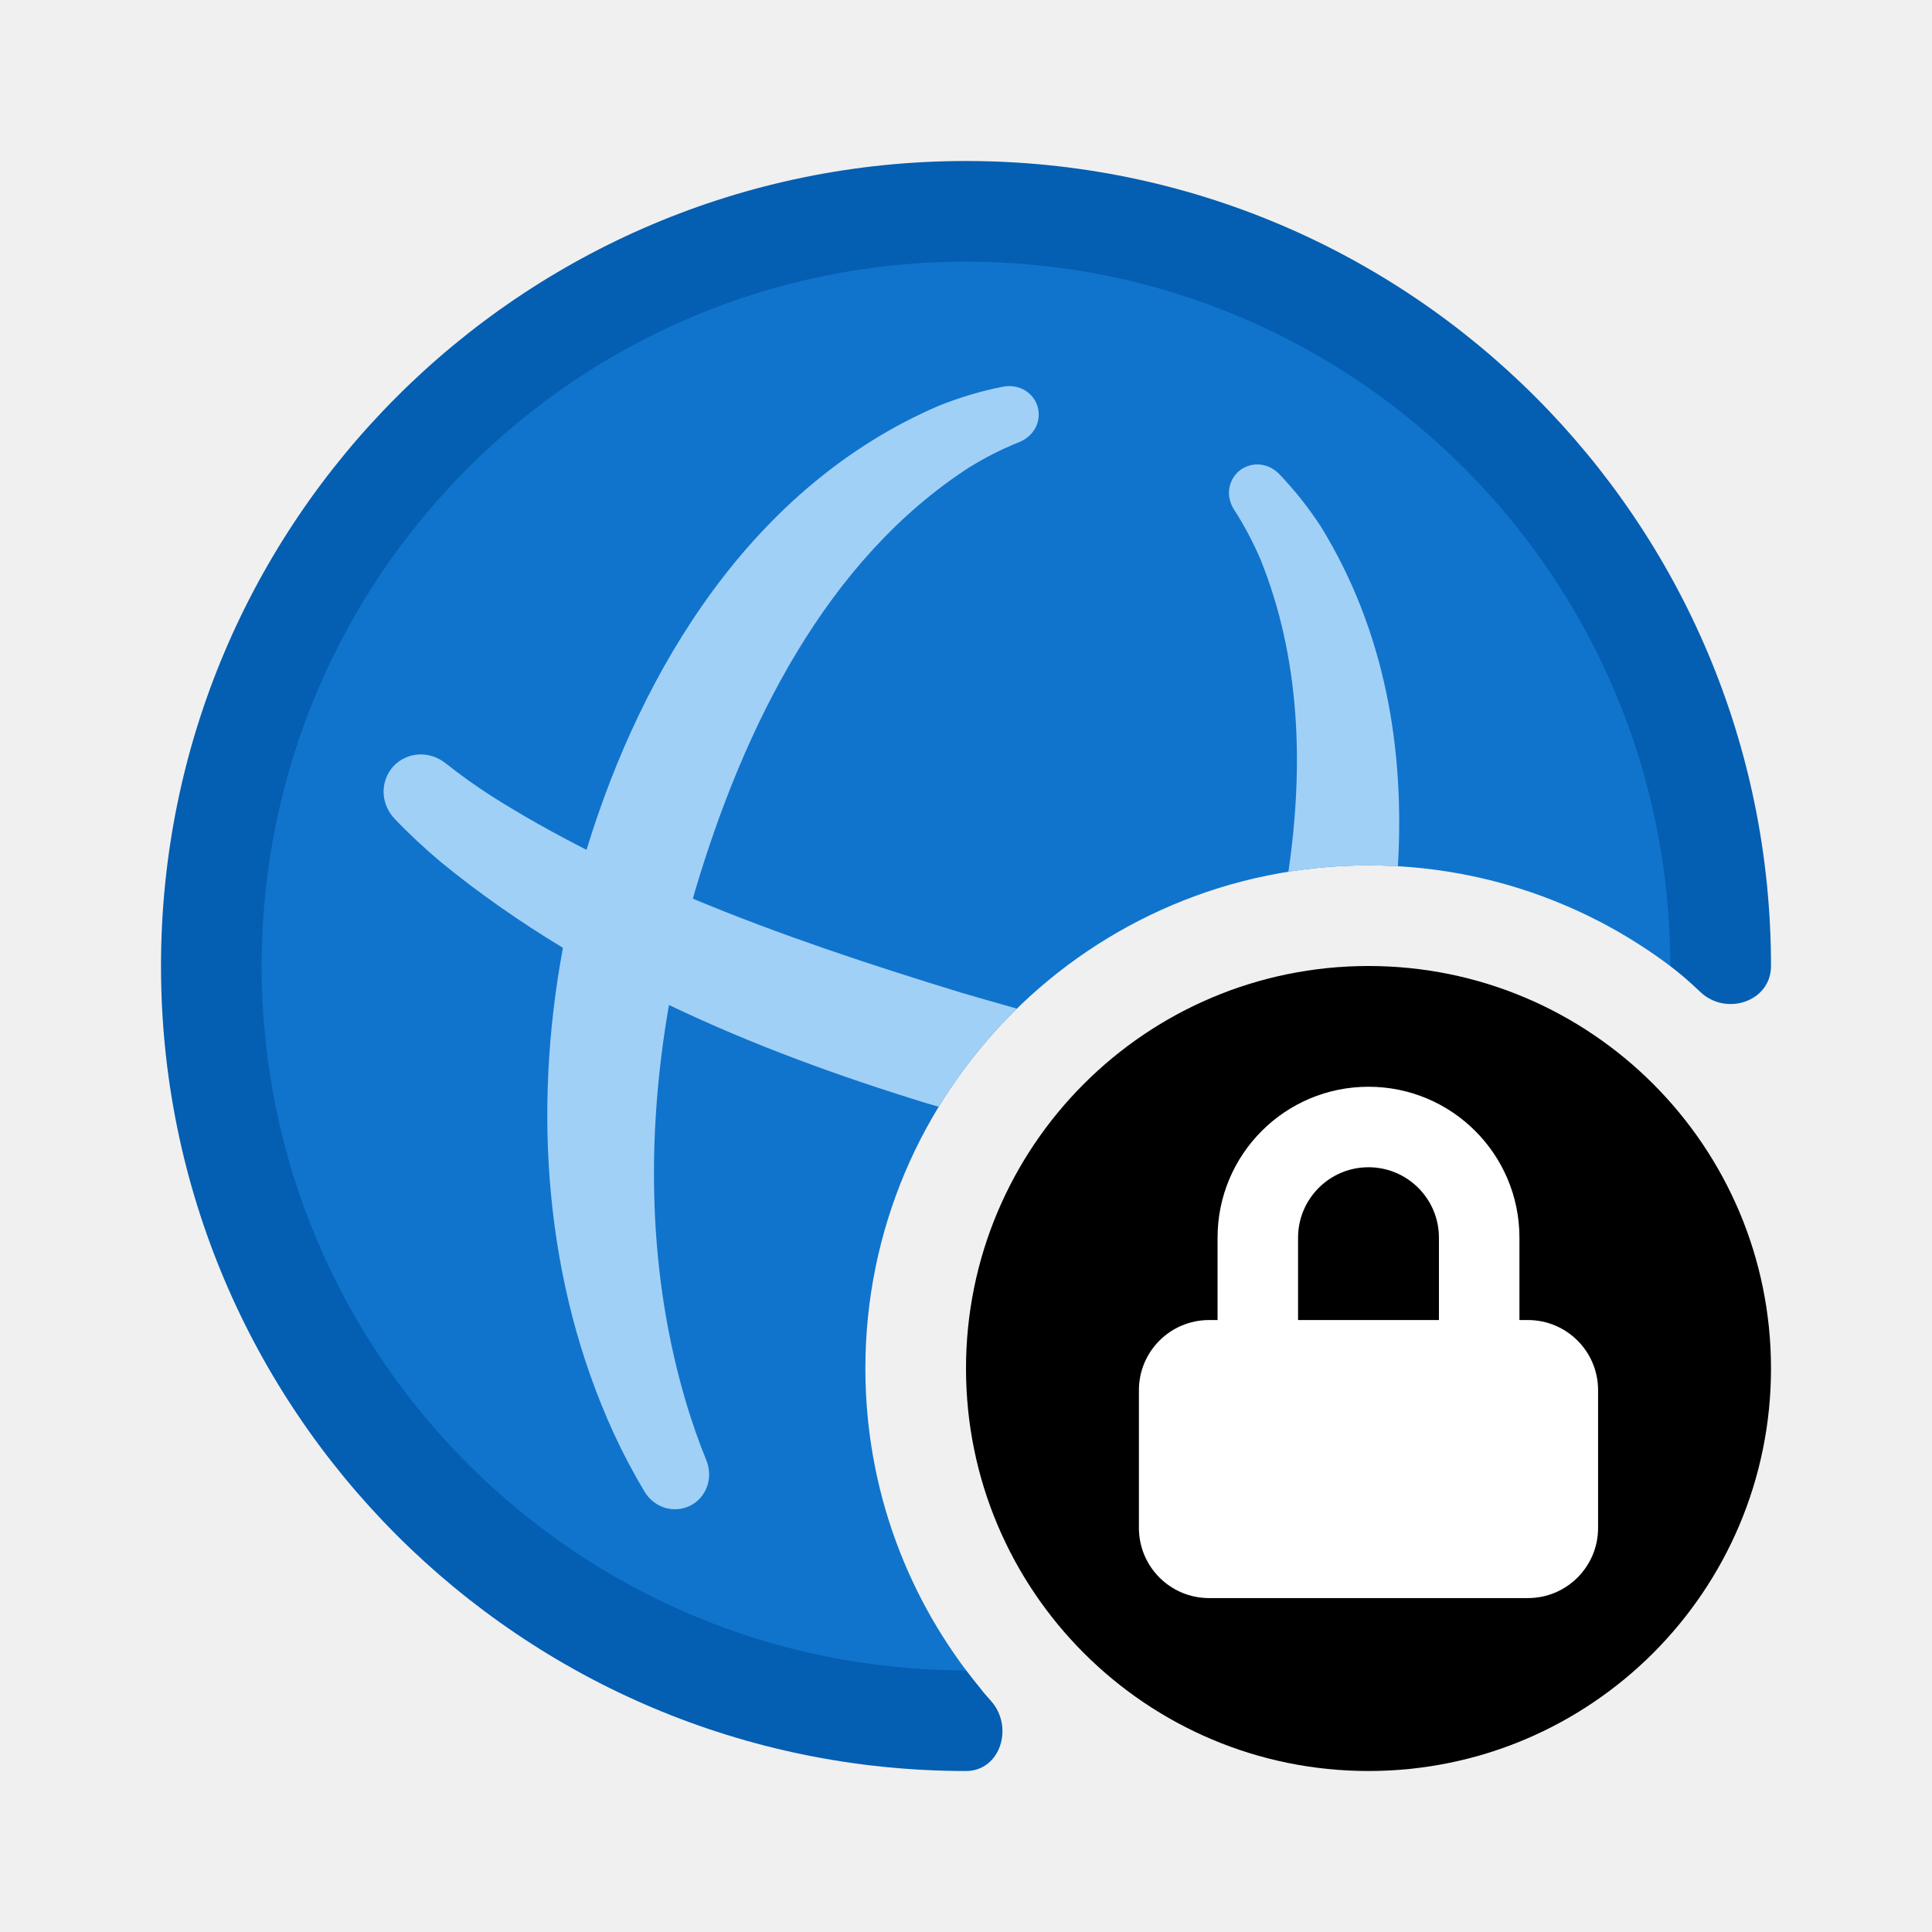
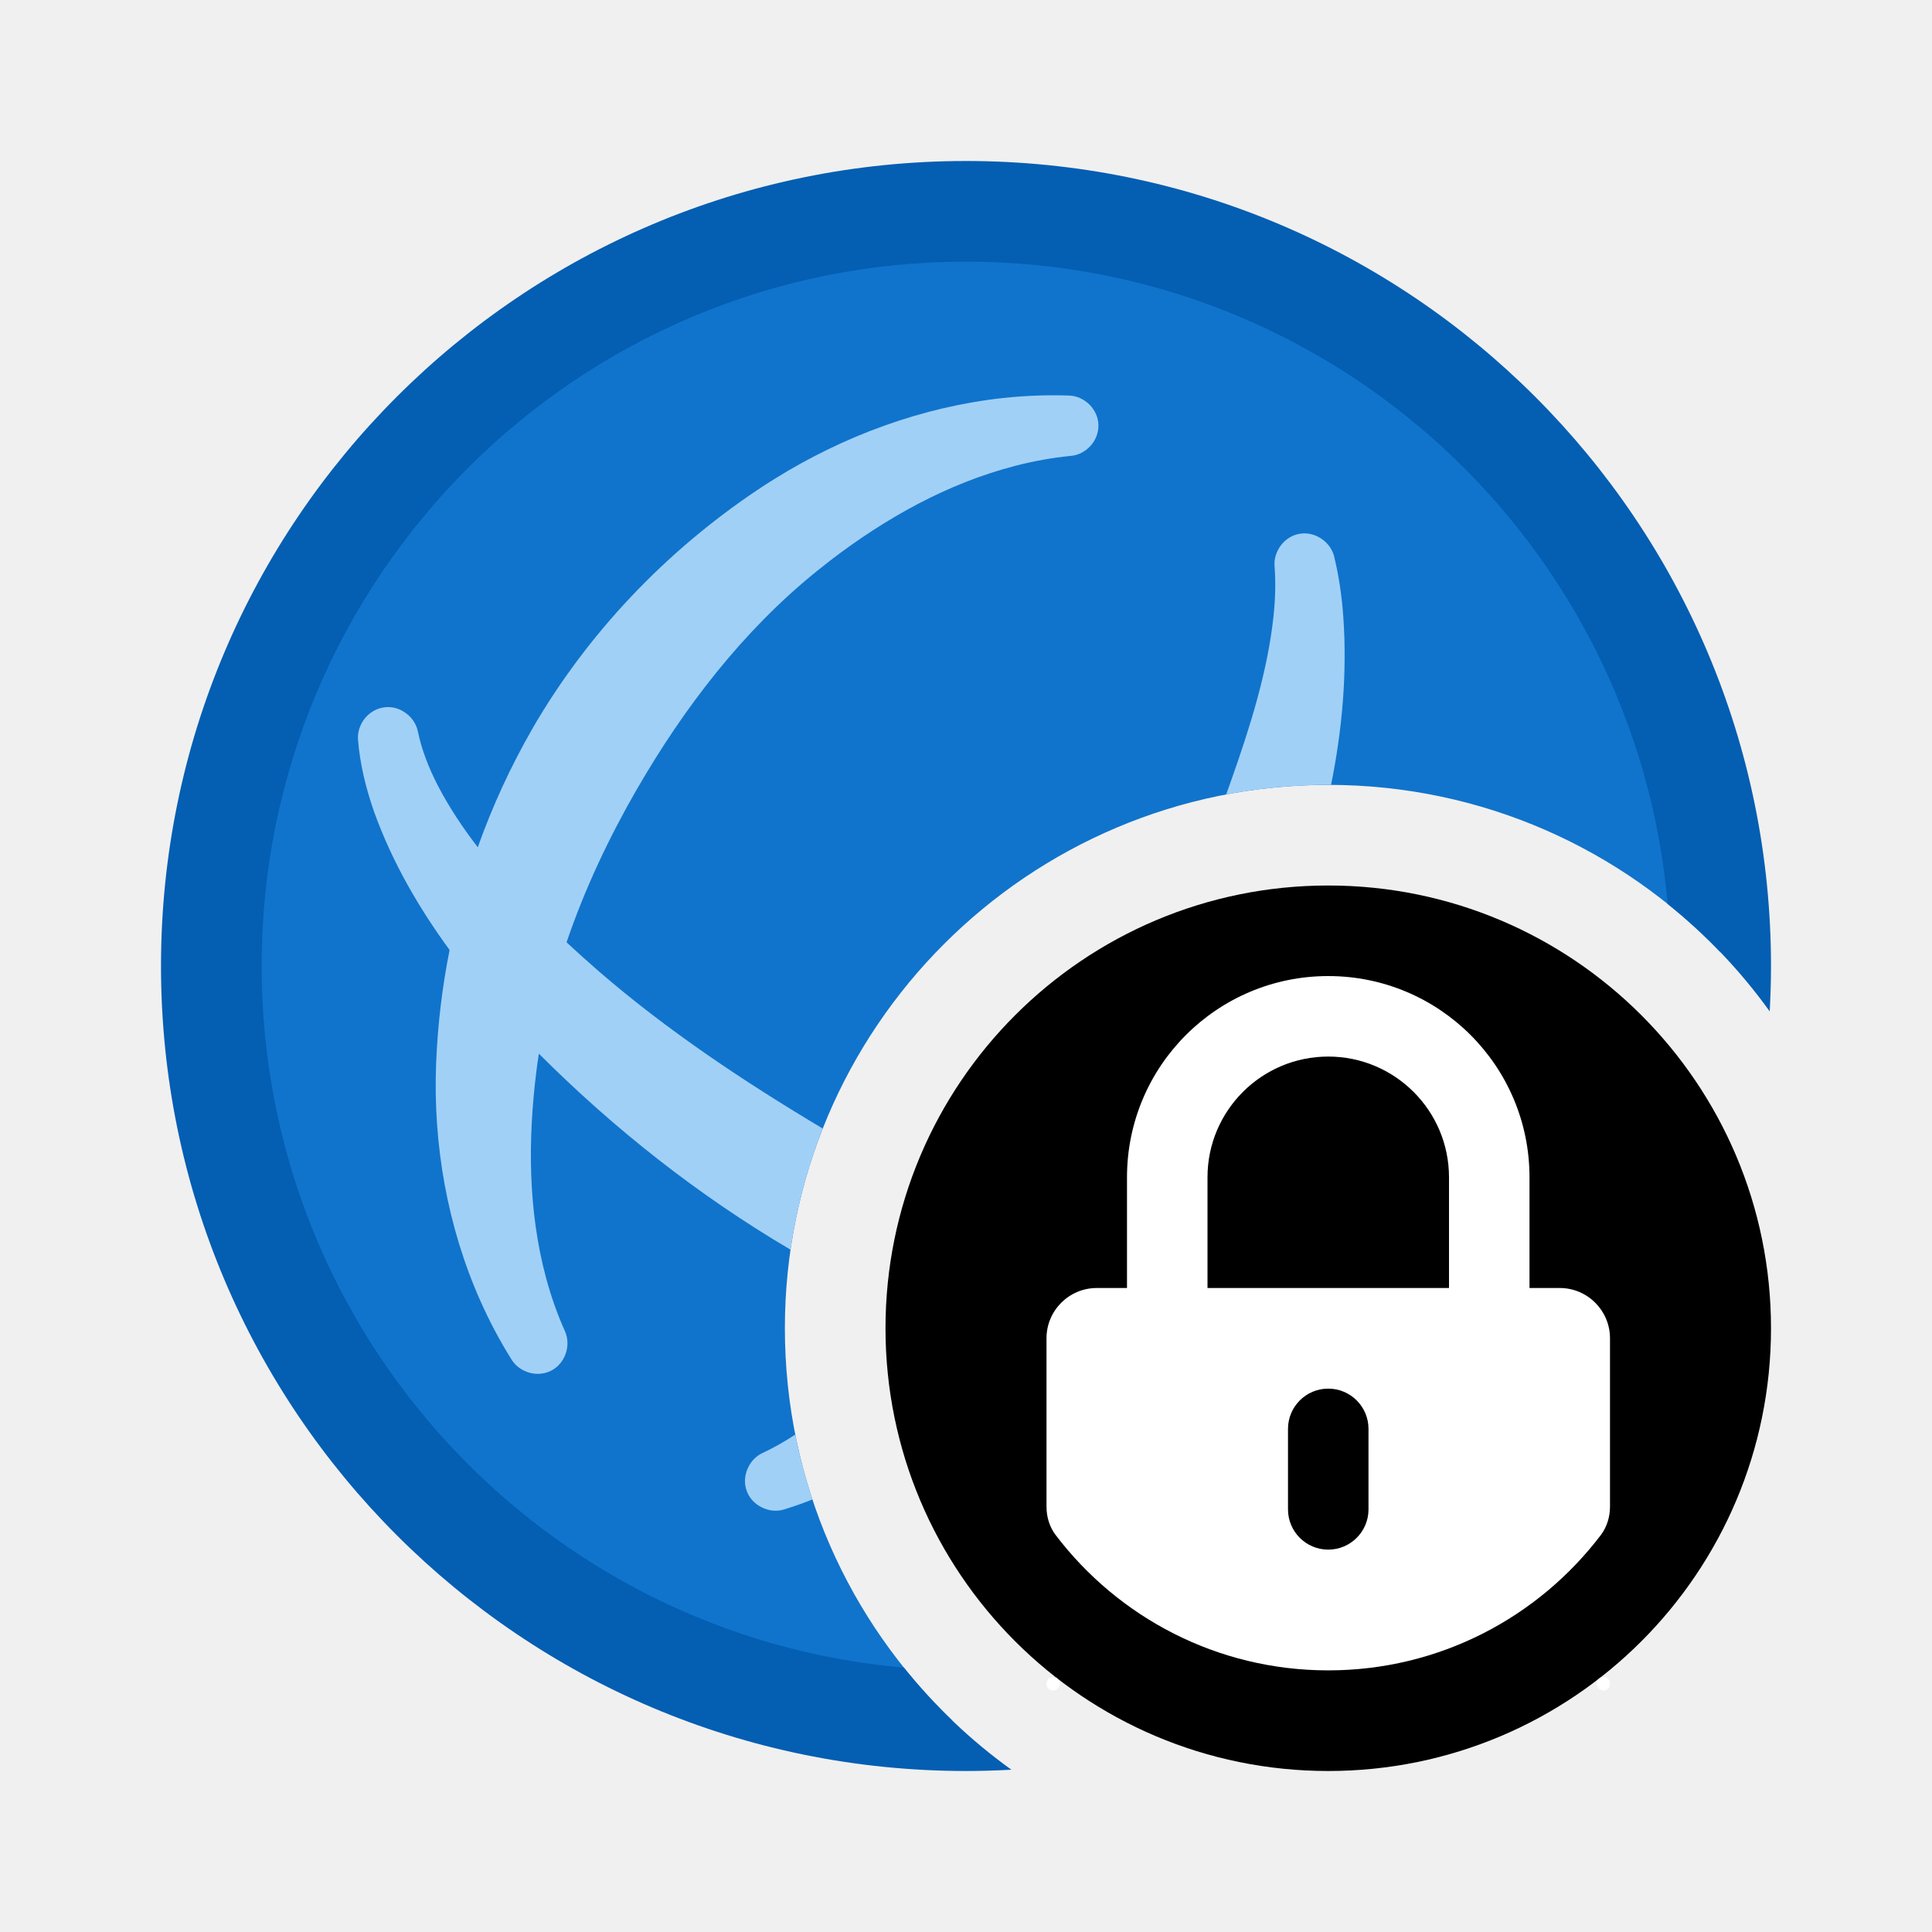
<svg xmlns="http://www.w3.org/2000/svg" width="24" height="24" viewBox="0 0 24 24" fill="none">
-   <path d="M12 2.625C17.178 2.625 21.375 6.822 21.375 12C21.375 12.205 21.127 12.305 20.969 12.174C19.889 11.285 18.508 10.75 17 10.75C13.548 10.75 10.75 13.548 10.75 17C10.75 18.508 11.285 19.889 12.174 20.969C12.305 21.127 12.205 21.375 12 21.375C6.822 21.375 2.625 17.178 2.625 12C2.625 6.822 6.822 2.625 12 2.625Z" fill="#1074CC" />
-   <path d="M12 2C17.523 2 22 6.477 22 12C22 12.441 21.443 12.627 21.123 12.323C20.991 12.198 20.86 12.083 20.749 11.999C20.748 7.167 16.832 3.25 12 3.25C7.168 3.25 3.25 7.168 3.25 12C3.25 16.832 7.168 20.75 12 20.75C12.099 20.882 12.204 21.011 12.314 21.134C12.596 21.454 12.427 22 12 22C6.477 22 2 17.523 2 12C2 6.477 6.477 2 12 2Z" fill="#045EB2" />
-   <path d="M12.464 4.803C12.553 4.787 12.648 4.8 12.727 4.846C12.807 4.892 12.865 4.966 12.89 5.053C12.915 5.14 12.905 5.235 12.862 5.316C12.819 5.397 12.745 5.458 12.661 5.492C12.445 5.578 12.238 5.684 12.04 5.806C10.267 6.952 9.243 9.02 8.634 11.068C8.625 11.1 8.616 11.132 8.607 11.164C9.687 11.614 10.815 11.987 11.94 12.331C12.17 12.399 12.401 12.464 12.633 12.53C12.261 12.893 11.934 13.302 11.662 13.748C11.617 13.735 11.572 13.723 11.527 13.71C10.436 13.375 9.35 12.982 8.31 12.484C8.022 14.137 8.047 15.847 8.533 17.457C8.603 17.687 8.683 17.916 8.774 18.139C8.816 18.241 8.821 18.357 8.785 18.462C8.748 18.567 8.673 18.655 8.575 18.704C8.477 18.753 8.362 18.762 8.256 18.729C8.149 18.695 8.06 18.62 8.004 18.526C7.866 18.294 7.739 18.054 7.626 17.809C6.763 15.928 6.618 13.791 6.993 11.774C6.467 11.456 5.957 11.103 5.471 10.704C5.271 10.535 5.079 10.357 4.901 10.17C4.819 10.083 4.769 9.968 4.765 9.847C4.762 9.726 4.806 9.608 4.886 9.52C4.967 9.432 5.081 9.379 5.202 9.372C5.323 9.366 5.442 9.407 5.536 9.482C5.71 9.62 5.896 9.753 6.091 9.88C6.475 10.124 6.876 10.348 7.286 10.557C7.976 8.301 9.345 6.037 11.661 5.041C11.921 4.937 12.191 4.856 12.464 4.803Z" fill="#A1D0F7" />
-   <path d="M15.65 5.771C15.742 5.779 15.827 5.823 15.89 5.888C16.083 6.089 16.257 6.309 16.41 6.544C17.205 7.837 17.452 9.306 17.365 10.761C17.244 10.754 17.122 10.75 17 10.75C16.661 10.75 16.329 10.778 16.005 10.829C16.199 9.505 16.15 8.167 15.66 6.953C15.568 6.738 15.46 6.532 15.334 6.337C15.284 6.262 15.258 6.169 15.269 6.078C15.281 5.987 15.327 5.904 15.397 5.847C15.467 5.79 15.559 5.763 15.65 5.771Z" fill="#A1D0F7" />
-   <circle cx="17" cy="17" r="5" fill="black" />
-   <path fill-rule="evenodd" clip-rule="evenodd" d="M17 13.5C18.035 13.5 18.875 14.339 18.875 15.375V16.398H18.98C19.462 16.398 19.852 16.788 19.852 17.27V18.98C19.852 19.462 19.462 19.852 18.98 19.852H15.02C14.538 19.852 14.148 19.462 14.148 18.98V17.27C14.148 16.788 14.538 16.398 15.02 16.398H15.125V15.375C15.125 14.339 15.964 13.5 17 13.5ZM17 14.5C16.517 14.5 16.125 14.892 16.125 15.375V16.398H17.875V15.375C17.875 14.892 17.483 14.5 17 14.5Z" fill="white" />
+   <path d="M12 2.625C17.121 2.625 21.282 6.731 21.373 11.83C20.145 10.548 18.416 9.75 16.5 9.75C12.772 9.75 9.75 12.772 9.75 16.5C9.75 18.416 10.548 20.145 11.83 21.373C6.731 21.282 2.625 17.121 2.625 12C2.625 6.822 6.822 2.625 12 2.625Z" fill="#1074CC" />
+   <path d="M12 2C17.523 2 22 6.477 22 12C22 12.189 21.994 12.377 21.984 12.564C21.624 12.063 21.197 11.614 20.716 11.229C20.326 6.757 16.573 3.25 12 3.25C7.168 3.25 3.25 7.168 3.25 12C3.25 16.573 6.757 20.326 11.229 20.716C11.614 21.197 12.063 21.624 12.564 21.984C12.377 21.994 12.189 22 12 22C6.477 22 2 17.523 2 12C2 6.477 6.477 2 12 2Z" fill="#045EB2" />
+   <path d="M9.879 17.821C9.934 18.096 10.005 18.365 10.092 18.627C9.975 18.674 9.855 18.716 9.733 18.753C9.643 18.779 9.544 18.767 9.459 18.723C9.373 18.68 9.308 18.608 9.276 18.521C9.244 18.434 9.248 18.338 9.285 18.249C9.322 18.161 9.389 18.087 9.474 18.049C9.612 17.985 9.747 17.907 9.879 17.821ZM12.462 4.944C12.735 4.915 13.01 4.904 13.284 4.914C13.377 4.917 13.468 4.96 13.536 5.028C13.603 5.097 13.643 5.186 13.645 5.279C13.647 5.373 13.613 5.464 13.549 5.536C13.485 5.608 13.396 5.655 13.304 5.663C13.07 5.686 12.838 5.728 12.611 5.787C11.771 6.004 11.002 6.436 10.316 6.961C10.258 7.006 10.2 7.052 10.143 7.098C9.228 7.837 8.5 8.787 7.914 9.8C7.914 9.8 7.913 9.8 7.913 9.801C7.565 10.405 7.263 11.043 7.038 11.706C7.167 11.826 7.299 11.944 7.433 12.061C8.289 12.802 9.242 13.435 10.22 14.019C10.032 14.496 9.896 15.001 9.82 15.524C8.681 14.853 7.635 14.03 6.694 13.089C6.683 13.159 6.673 13.229 6.664 13.3C6.557 14.155 6.558 15.035 6.783 15.873C6.844 16.1 6.922 16.323 7.018 16.537C7.056 16.622 7.059 16.722 7.028 16.813C6.997 16.904 6.936 16.979 6.854 17.023C6.773 17.067 6.676 17.078 6.583 17.054C6.49 17.029 6.408 16.973 6.358 16.894C6.212 16.662 6.083 16.419 5.971 16.168C5.557 15.241 5.377 14.212 5.418 13.201C5.437 12.731 5.493 12.262 5.585 11.801C5.206 11.282 4.876 10.718 4.648 10.087C4.549 9.802 4.472 9.502 4.447 9.186C4.441 9.092 4.473 8.997 4.534 8.922C4.595 8.848 4.68 8.799 4.773 8.787C4.865 8.774 4.96 8.799 5.038 8.856C5.117 8.912 5.173 8.995 5.191 9.087C5.237 9.311 5.325 9.537 5.437 9.755C5.576 10.023 5.746 10.279 5.935 10.525C6.117 10.014 6.344 9.52 6.615 9.05C6.615 9.05 6.615 9.049 6.615 9.049C7.301 7.865 8.269 6.851 9.405 6.089C9.477 6.041 9.549 5.994 9.622 5.949C10.479 5.416 11.454 5.054 12.462 4.944ZM16.144 6.631C16.234 6.615 16.328 6.636 16.409 6.688C16.489 6.74 16.549 6.819 16.572 6.908C16.634 7.16 16.669 7.413 16.687 7.663C16.737 8.375 16.671 9.074 16.535 9.75C16.523 9.75 16.512 9.75 16.5 9.75C16.067 9.75 15.643 9.791 15.232 9.869C15.252 9.814 15.272 9.759 15.291 9.704C15.529 9.031 15.746 8.344 15.82 7.656C15.842 7.447 15.849 7.237 15.833 7.036C15.825 6.944 15.855 6.849 15.913 6.773C15.972 6.697 16.053 6.646 16.144 6.631Z" fill="#A1D0F7" />
+   <path d="M22 16.5C22 19.538 19.538 22 16.5 22C13.462 22 11 19.538 11 16.5C11 13.462 13.462 11 16.5 11C19.538 11 22 13.462 22 16.5Z" fill="black" />
+   <path d="M13 20.913C13 20.845 13.079 20.808 13.133 20.849C13.195 20.897 13.16 21 13.082 21C13.037 21 13 20.964 13 20.919V20.913ZM19.867 20.849C19.921 20.808 20 20.845 20 20.913V20.919C20 20.964 19.963 21 19.918 21C19.84 21 19.805 20.897 19.867 20.849ZM16.5 12.125C17.881 12.125 19 13.244 19 14.625V16H19.375C19.72 16 20 16.28 20 16.625V18.716C20 18.843 19.962 18.968 19.886 19.069C19.11 20.09 17.882 20.75 16.5 20.75C15.118 20.75 13.89 20.09 13.114 19.069C13.037 18.968 13 18.843 13 18.716V16.625C13 16.28 13.28 16 13.625 16H14V14.625C14 13.244 15.119 12.125 16.5 12.125ZM16.5 17.25C16.224 17.25 16 17.474 16 17.75V18.75C16 19.026 16.224 19.25 16.5 19.25C16.776 19.25 17 19.026 17 18.75V17.75C17 17.474 16.776 17.25 16.5 17.25ZM16.5 13.125C15.672 13.125 15 13.797 15 14.625V16H18V14.625C18 13.797 17.328 13.125 16.5 13.125Z" fill="white" />
</svg>
